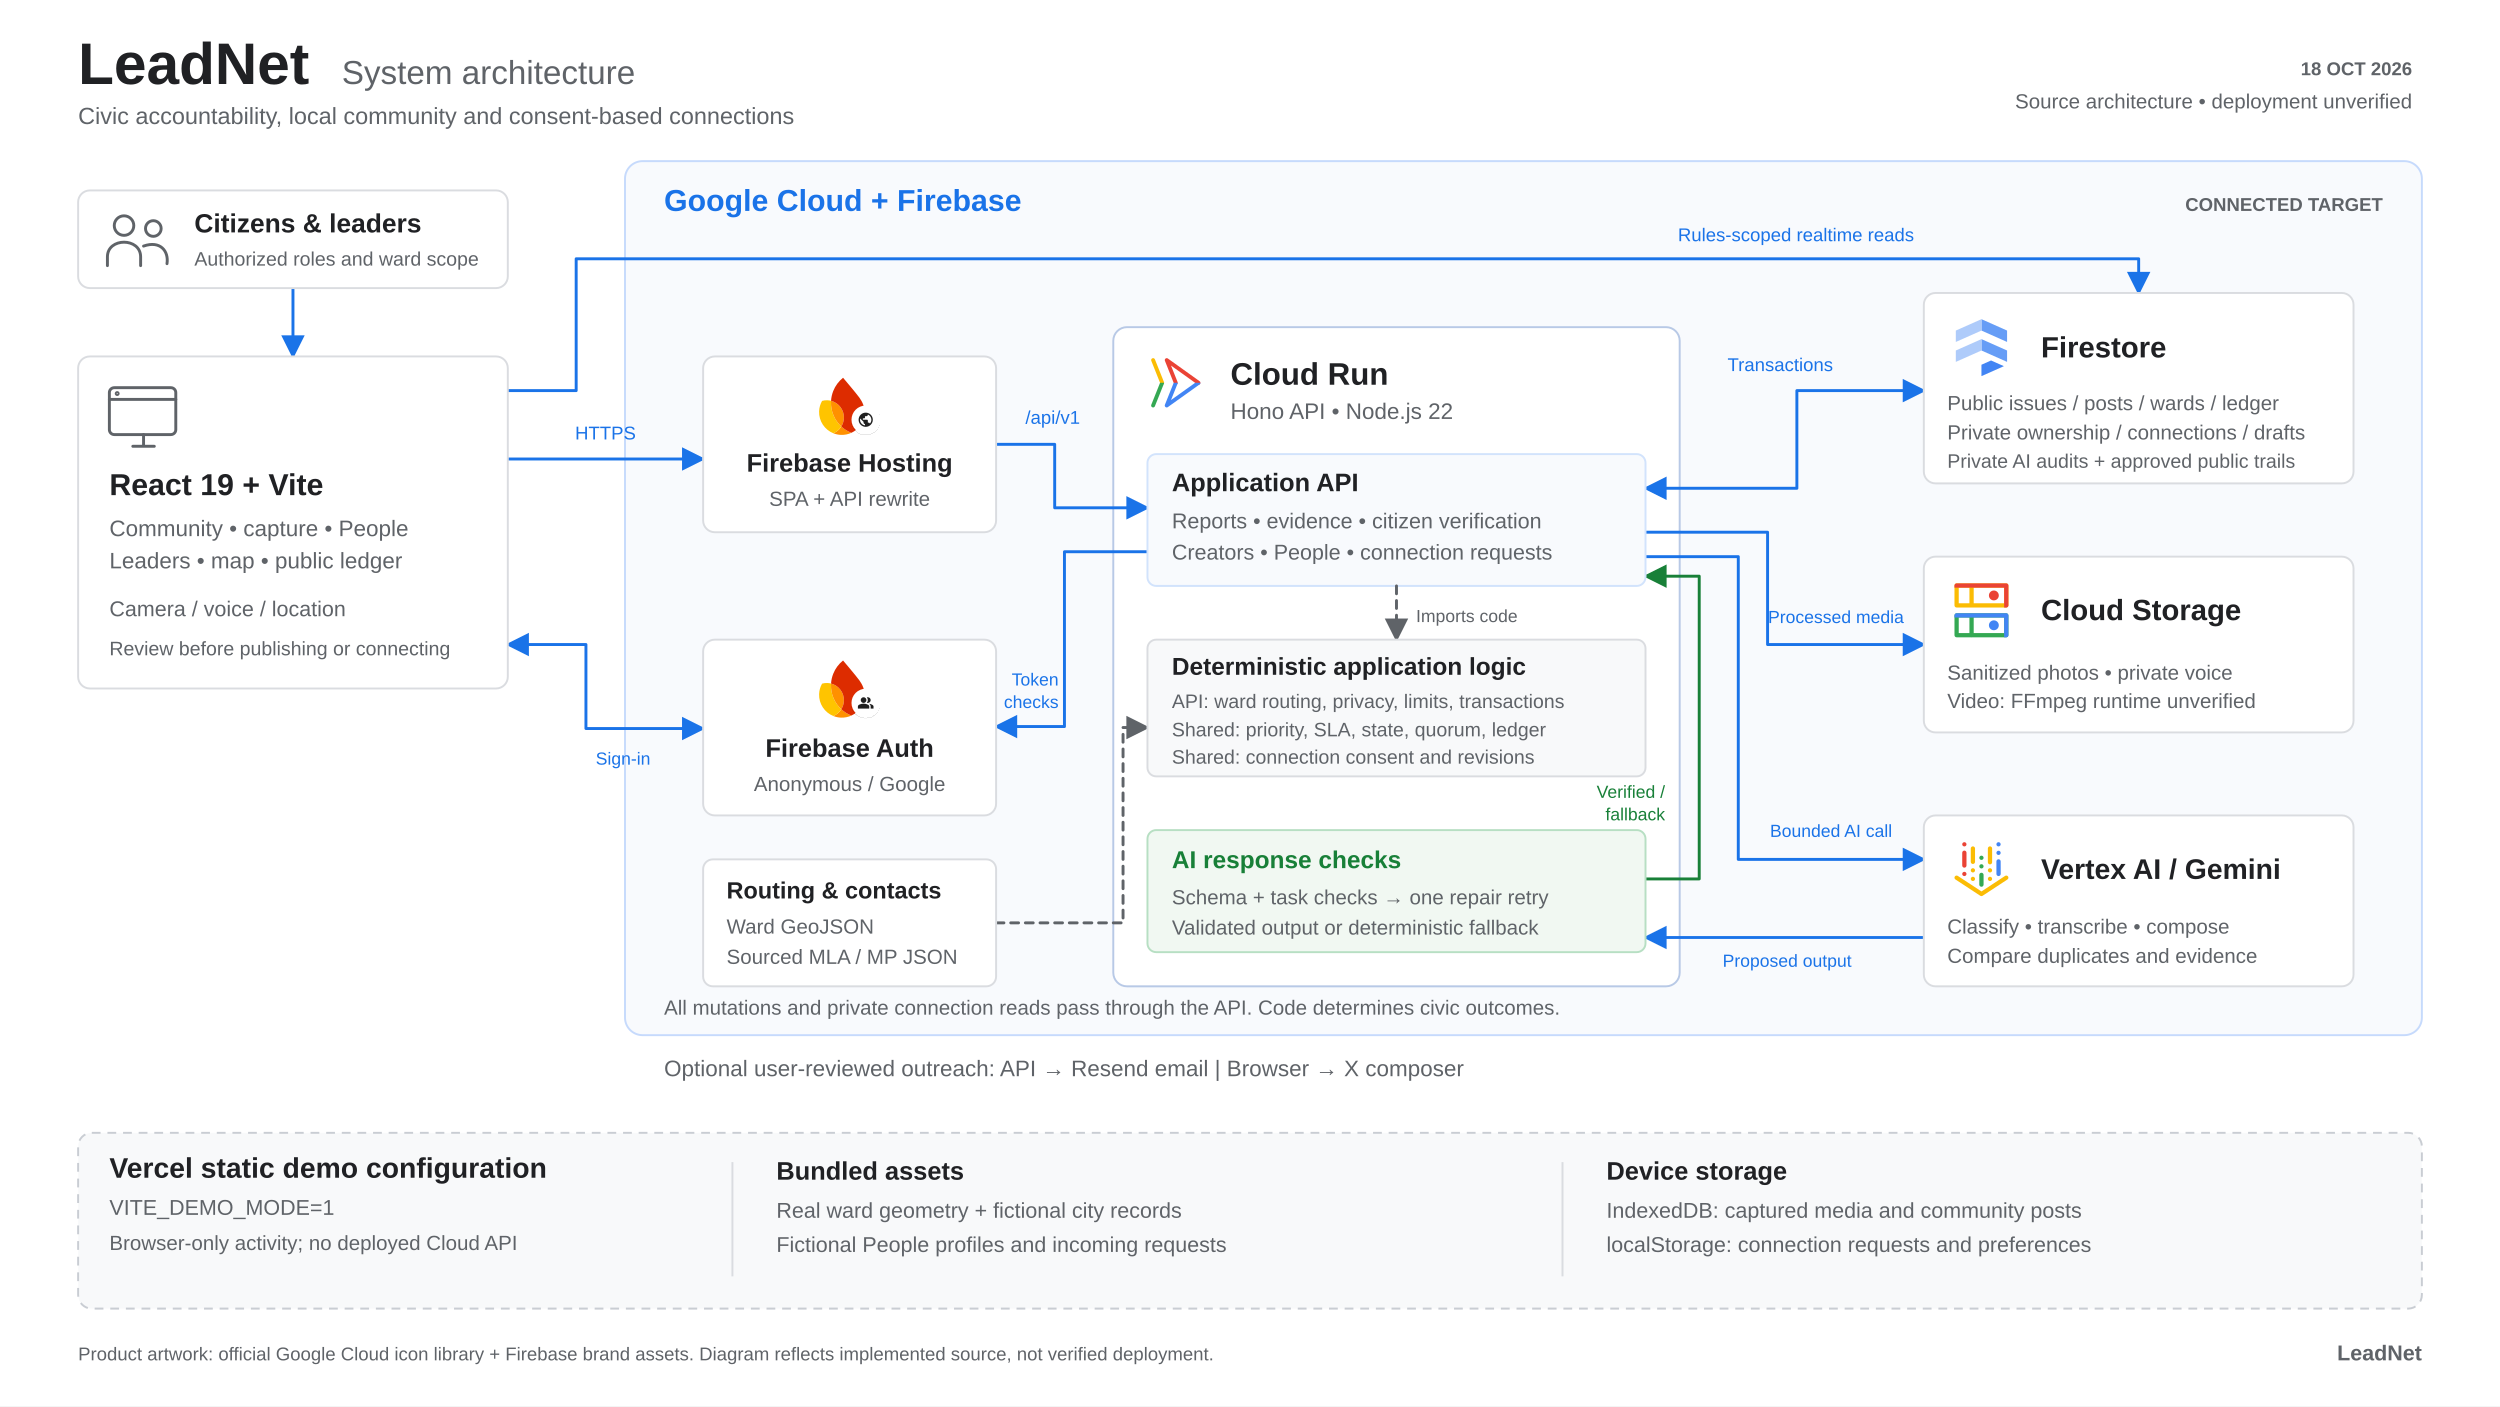
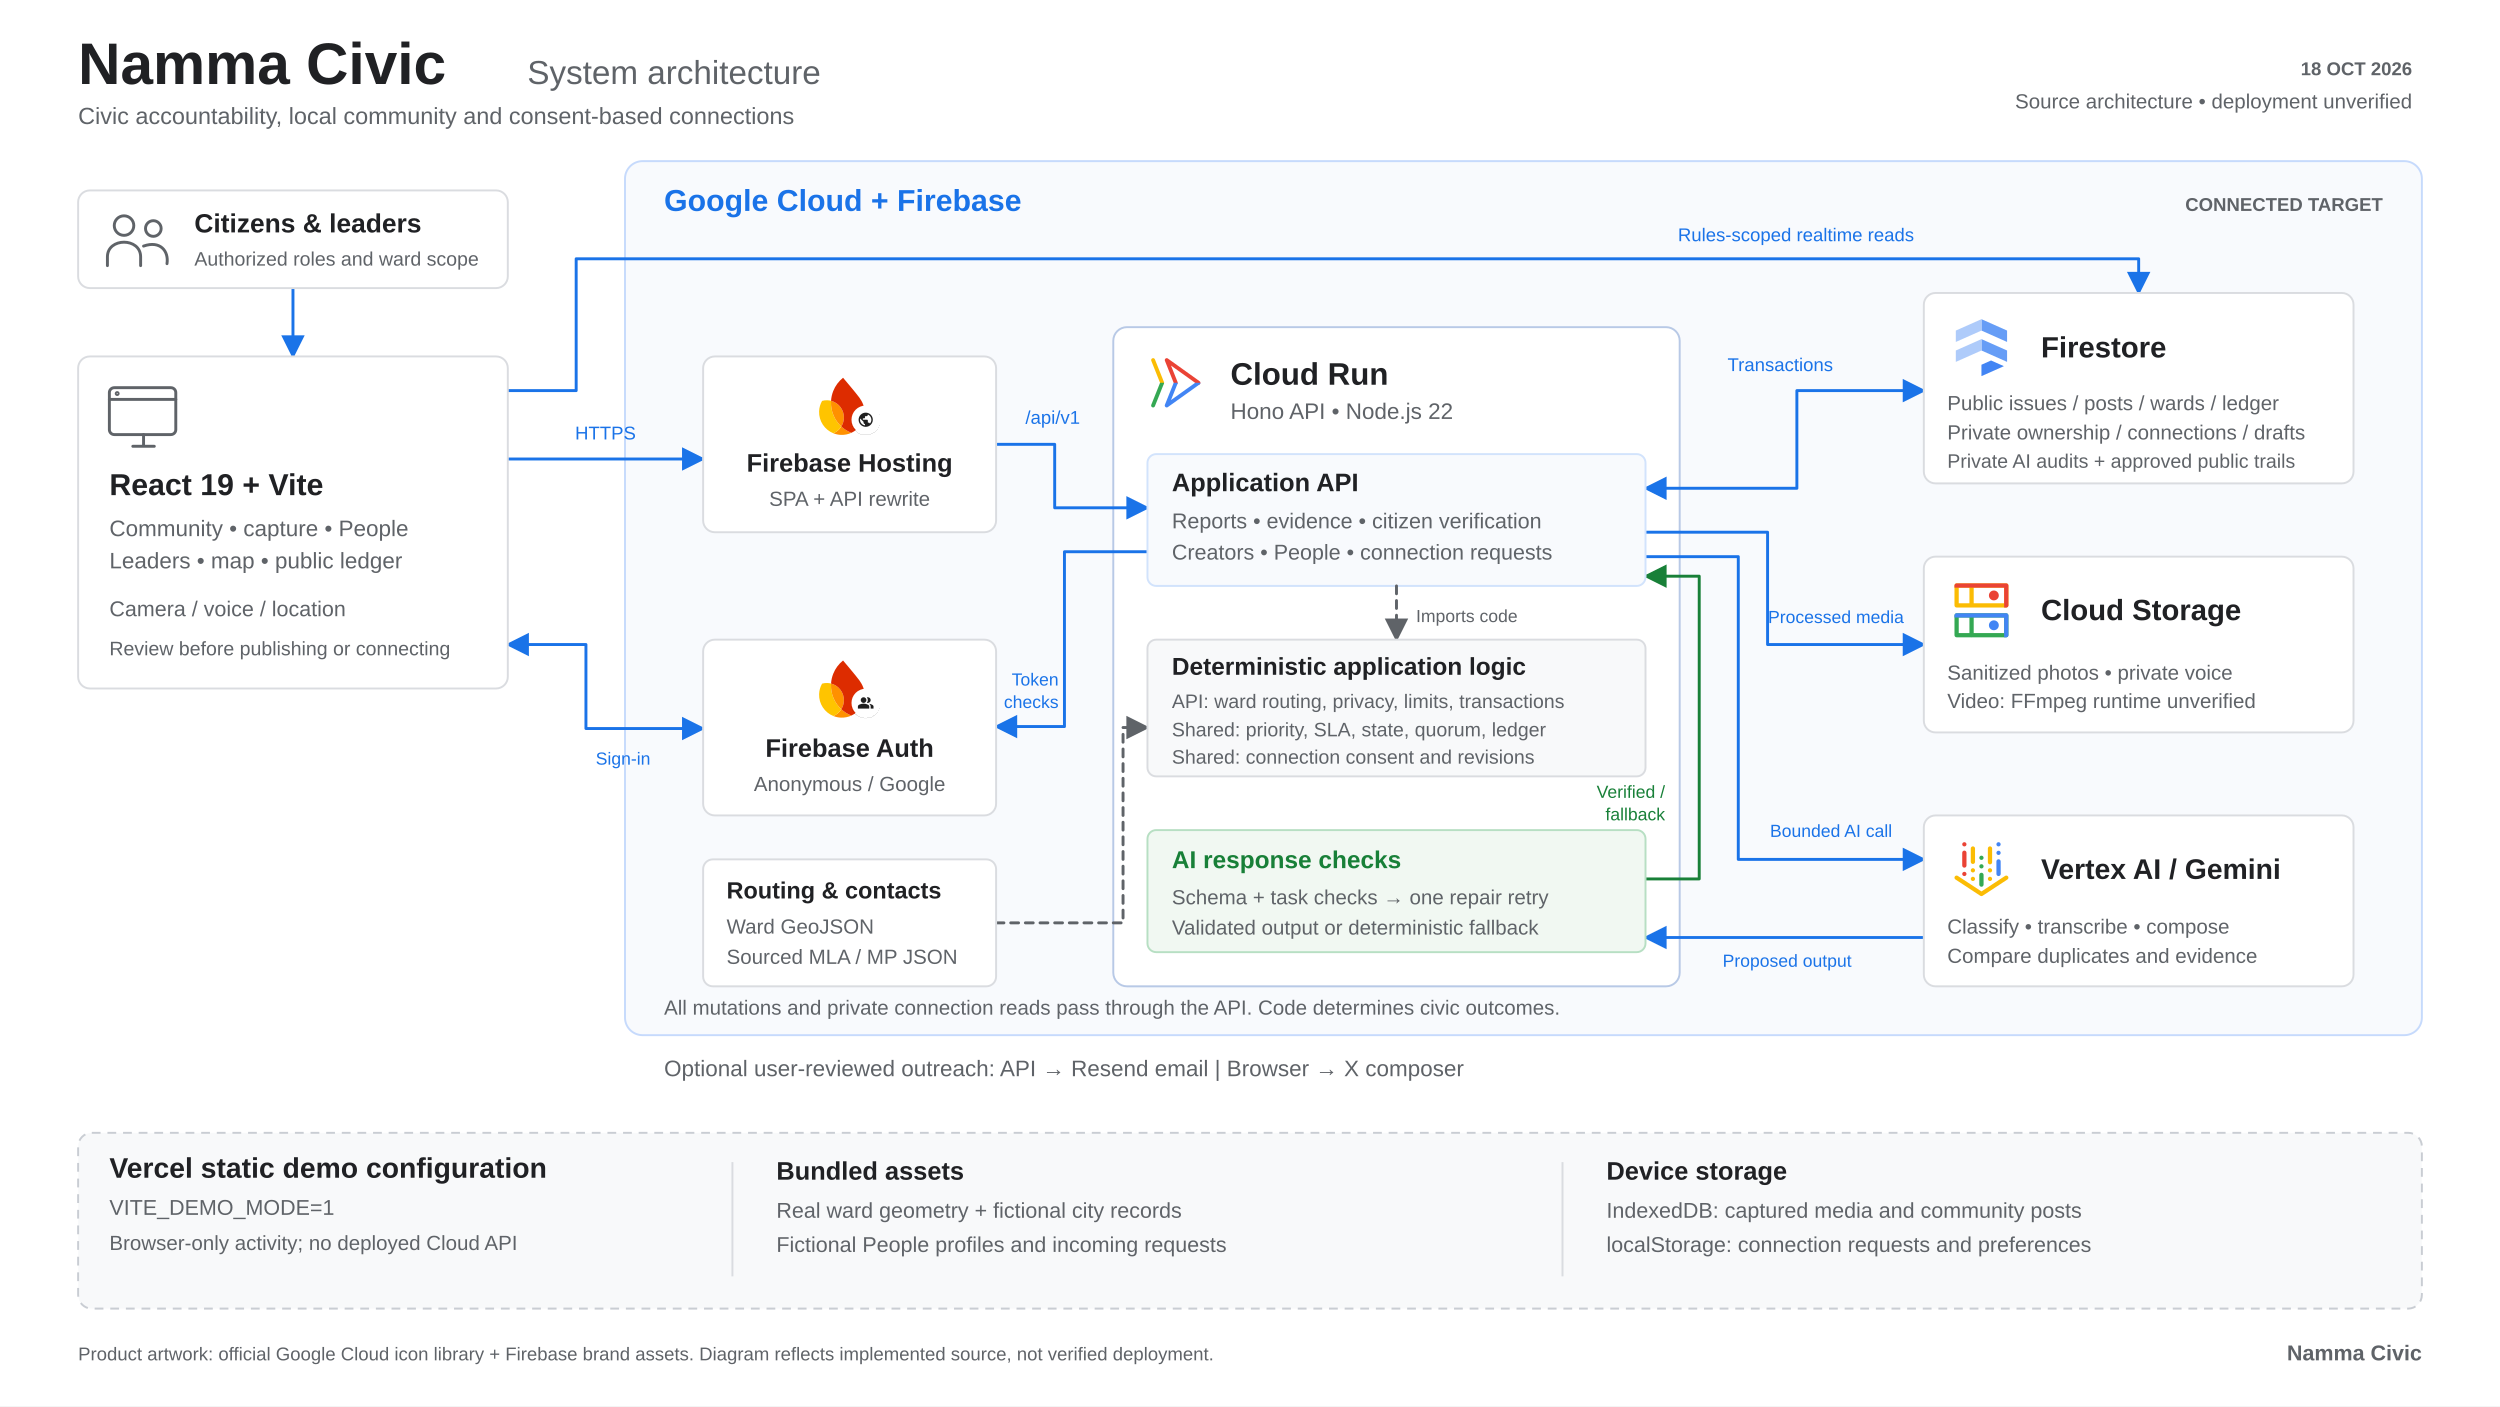
<svg xmlns="http://www.w3.org/2000/svg" width="2560" height="1440" viewBox="0 0 2560 1440" role="img" aria-labelledby="title desc">
  <defs>
    <marker id="arrow-blue" viewBox="0 0 10 10" refX="9" refY="5" markerWidth="8" markerHeight="8" orient="auto-start-reverse">
      <path d="M 0 0 L 10 5 L 0 10 z" fill="#1a73e8" />
    </marker>
    <marker id="arrow-gray" viewBox="0 0 10 10" refX="9" refY="5" markerWidth="8" markerHeight="8" orient="auto-start-reverse">
      <path d="M 0 0 L 10 5 L 0 10 z" fill="#5f6368" />
    </marker>
    <marker id="arrow-green" viewBox="0 0 10 10" refX="9" refY="5" markerWidth="8" markerHeight="8" orient="auto-start-reverse">
      <path d="M 0 0 L 10 5 L 0 10 z" fill="#188038" />
    </marker>
  </defs>
  <rect x="0" y="0" width="2560" height="1440" rx="0" fill="#ffffff" stroke="none" stroke-width="2" />
-   <text x="80" y="86" font-family="Arial, Helvetica, sans-serif" font-size="60" font-weight="700" fill="#202124" text-anchor="start">LeadNet</text>
-   <text x="350" y="86" font-family="Arial, Helvetica, sans-serif" font-size="34" font-weight="400" fill="#5f6368" text-anchor="start">System architecture</text>
+   <text x="80" y="86" font-family="Arial, Helvetica, sans-serif" font-size="60" font-weight="700" fill="#202124" text-anchor="start">Namma Civic</text>
+   <text x="540" y="86" font-family="Arial, Helvetica, sans-serif" font-size="34" font-weight="400" fill="#5f6368" text-anchor="start">System architecture</text>
  <text x="80" y="127" font-family="Arial, Helvetica, sans-serif" font-size="24" font-weight="400" fill="#5f6368" text-anchor="start">Civic accountability, local community and consent-based connections</text>
  <text x="2470" y="77" font-family="Arial, Helvetica, sans-serif" font-size="19" font-weight="600" fill="#5f6368" text-anchor="end">18 OCT 2026</text>
  <text x="2470" y="111" font-family="Arial, Helvetica, sans-serif" font-size="21" font-weight="400" fill="#5f6368" text-anchor="end">Source architecture • deployment unverified</text>
  <rect x="640" y="165" width="1840" height="895" rx="18" fill="#f8fafd" stroke="#c6dafc" stroke-width="2" />
  <text x="680" y="216" font-family="Arial, Helvetica, sans-serif" font-size="31" font-weight="600" fill="#1a73e8" text-anchor="start">Google Cloud + Firebase</text>
  <text x="2440" y="216" font-family="Arial, Helvetica, sans-serif" font-size="19" font-weight="600" fill="#5f6368" text-anchor="end">CONNECTED TARGET</text>
  <rect x="1140" y="335" width="580" height="675" rx="14" fill="#ffffff" stroke="#b8c9e6" stroke-width="2" />
  <svg id="cloud-run-1172-360-standard_product_icon" version="1.1" viewBox="0 0 512 512" x="1172" y="360" width="64" height="64" preserveAspectRatio="xMidYMid meet">
    <defs>
      <style>
      .cloud-run-1172-360-st0 {
        fill: none;
      }

      .cloud-run-1172-360-st1 {
        fill: #4285f4;
      }

      .cloud-run-1172-360-st2 {
        fill: #34a853;
      }

      .cloud-run-1172-360-st3 {
        fill: #fbbc04;
      }

      .cloud-run-1172-360-st4 {
        fill: #ea4335;
      }
    </style>
    </defs>
    <g id="cloud-run-1172-360-bounding_box">
      <rect class="cloud-run-1172-360-st0" width="512" height="512" />
    </g>
    <g id="cloud-run-1172-360-art">
      <path class="cloud-run-1172-360-st3" d="M144.4,272c-6.4,0-12.4-3.8-14.9-10.1L55.4,75.9c-3.3-8.2.7-17.5,8.9-20.8,8.2-3.3,17.5.7,20.8,8.9l74.2,186c3.3,8.2-.7,17.5-8.9,20.8-1.9.8-3.9,1.1-5.9,1.1h-.1Z" />
      <g id="cloud-run-1172-360-b">
        <path class="cloud-run-1172-360-st4" d="M256,272c-6.4,0-12.4-3.8-14.9-10.1l-74.1-186c-2.6-6.6-.6-14.1,5-18.5s13.4-4.5,19.2-.4l260.1,186c7.2,5.1,8.9,15.1,3.7,22.3s-15.1,8.9-22.3,3.7L216.9,114.7l54,135.3c3.3,8.2-.7,17.5-8.9,20.8-1.9.8-4,1.1-5.9,1.1h-.1Z" />
      </g>
      <path class="cloud-run-1172-360-st2" d="M127.2,256l-72,180c-3.3,8.2.7,17.5,8.9,20.8,3.1,1.2,4,1.1,5.9,1.1,6.3,0,12.4-3.8,14.9-10.1l74.4-186c.8-2,1.1-4,1.1-5.9h-33.2Z" />
      <path class="cloud-run-1172-360-st1" d="M414.5,256l-197.7,141.2,54.1-135.3c.8-2,1.1-4,1.1-5.9h-33.2l-72,180c-2.6,6.6-.6,14.1,5,18.5,2.9,2.3,6.4,3.4,9.9,3.4s6.5-1,9.3-3l260.4-186c4.4-3.1,6.7-8,6.7-13h-43.6Z" />
    </g>
  </svg>
  <text x="1260" y="394" font-family="Arial, Helvetica, sans-serif" font-size="32" font-weight="600" fill="#202124" text-anchor="start">Cloud Run</text>
  <text x="1260" y="429" font-family="Arial, Helvetica, sans-serif" font-size="23" font-weight="400" fill="#5f6368" text-anchor="start">Hono API • Node.js 22</text>
  <polyline points="300,295 300,365" fill="none" stroke="#1a73e8" stroke-width="3" stroke-linejoin="round" stroke-linecap="round" marker-end="url(#arrow-blue)" />
  <polyline points="520,470 720,470" fill="none" stroke="#1a73e8" stroke-width="3" stroke-linejoin="round" stroke-linecap="round" marker-end="url(#arrow-blue)" />
  <text x="620" y="450" font-family="Arial, Helvetica, sans-serif" font-size="19" font-weight="400" fill="#1a73e8" text-anchor="middle">HTTPS</text>
  <polyline points="1020,455 1080,455 1080,520 1175,520" fill="none" stroke="#1a73e8" stroke-width="3" stroke-linejoin="round" stroke-linecap="round" marker-end="url(#arrow-blue)" />
  <text x="1078" y="434" font-family="Arial, Helvetica, sans-serif" font-size="19" font-weight="400" fill="#1a73e8" text-anchor="middle">/api/v1</text>
  <polyline points="520,400 590,400 590,265 2190,265 2190,300" fill="none" stroke="#1a73e8" stroke-width="3" stroke-linejoin="round" stroke-linecap="round" marker-end="url(#arrow-blue)" />
  <text x="1960" y="247" font-family="Arial, Helvetica, sans-serif" font-size="19" font-weight="400" fill="#1a73e8" text-anchor="end">Rules-scoped realtime reads</text>
  <polyline points="520,660 600,660 600,746 720,746" fill="none" stroke="#1a73e8" stroke-width="3" stroke-linejoin="round" stroke-linecap="round" marker-end="url(#arrow-blue)" marker-start="url(#arrow-blue)" />
  <text x="610" y="783" font-family="Arial, Helvetica, sans-serif" font-size="18" font-weight="400" fill="#1a73e8" text-anchor="start">Sign-in</text>
  <polyline points="1175,565 1090,565 1090,744 1020,744" fill="none" stroke="#1a73e8" stroke-width="3" stroke-linejoin="round" stroke-linecap="round" marker-end="url(#arrow-blue)" />
  <text x="1084" y="702" font-family="Arial, Helvetica, sans-serif" font-size="18" font-weight="400" fill="#1a73e8" text-anchor="end">Token</text>
  <text x="1084" y="725" font-family="Arial, Helvetica, sans-serif" font-size="18" font-weight="400" fill="#1a73e8" text-anchor="end">checks</text>
  <polyline points="1685,500 1840,500 1840,400 1970,400" fill="none" stroke="#1a73e8" stroke-width="3" stroke-linejoin="round" stroke-linecap="round" marker-end="url(#arrow-blue)" marker-start="url(#arrow-blue)" />
  <text x="1823" y="380" font-family="Arial, Helvetica, sans-serif" font-size="19" font-weight="400" fill="#1a73e8" text-anchor="middle">Transactions</text>
  <polyline points="1685,545 1810,545 1810,660 1970,660" fill="none" stroke="#1a73e8" stroke-width="3" stroke-linejoin="round" stroke-linecap="round" marker-end="url(#arrow-blue)" />
  <text x="1880" y="638" font-family="Arial, Helvetica, sans-serif" font-size="18" font-weight="400" fill="#1a73e8" text-anchor="middle">Processed media</text>
  <polyline points="1685,570 1780,570 1780,880 1970,880" fill="none" stroke="#1a73e8" stroke-width="3" stroke-linejoin="round" stroke-linecap="round" marker-end="url(#arrow-blue)" />
  <text x="1875" y="857" font-family="Arial, Helvetica, sans-serif" font-size="18" font-weight="400" fill="#1a73e8" text-anchor="middle">Bounded AI call</text>
  <polyline points="1970,960 1685,960" fill="none" stroke="#1a73e8" stroke-width="3" stroke-linejoin="round" stroke-linecap="round" marker-end="url(#arrow-blue)" />
  <text x="1830" y="990" font-family="Arial, Helvetica, sans-serif" font-size="18" font-weight="400" fill="#1a73e8" text-anchor="middle">Proposed output</text>
  <polyline points="1685,900 1740,900 1740,590 1685,590" fill="none" stroke="#188038" stroke-width="3" stroke-linejoin="round" stroke-linecap="round" marker-end="url(#arrow-green)" />
  <text x="1705" y="817" font-family="Arial, Helvetica, sans-serif" font-size="18" font-weight="400" fill="#188038" text-anchor="end">Verified /</text>
  <text x="1705" y="840" font-family="Arial, Helvetica, sans-serif" font-size="18" font-weight="400" fill="#188038" text-anchor="end">fallback</text>
  <polyline points="1020,945 1150,945 1150,745 1175,745" fill="none" stroke="#5f6368" stroke-width="3" stroke-linejoin="round" stroke-linecap="round" marker-end="url(#arrow-gray)" stroke-dasharray="8 7" />
  <rect x="80" y="195" width="440" height="100" rx="12" fill="#ffffff" stroke="#dadce0" stroke-width="2" />
  <g transform="translate(108 215)" fill="none" stroke="#5f6368" stroke-width="3" stroke-linecap="round" stroke-linejoin="round">
    <circle cx="19" cy="16" r="10" />
    <circle cx="49" cy="19" r="8" />
    <path d="M2 57 V48 C2 28 36 28 36 48 V57 M39 37 C56 31 65 42 63 55" />
  </g>
  <text x="199" y="238" font-family="Arial, Helvetica, sans-serif" font-size="27" font-weight="600" fill="#202124" text-anchor="start">Citizens &amp; leaders</text>
  <text x="199" y="272" font-family="Arial, Helvetica, sans-serif" font-size="20" font-weight="400" fill="#5f6368" text-anchor="start">Authorized roles and ward scope</text>
  <rect x="80" y="365" width="440" height="340" rx="12" fill="#ffffff" stroke="#dadce0" stroke-width="2" />
  <g transform="translate(112 397)" fill="none" stroke="#5f6368" stroke-width="3" stroke-linecap="round" stroke-linejoin="round">
    <rect x="0" y="0" width="68" height="48" rx="5" />
    <path d="M0 12 H68 M24 60 H46 M35 48 V60" />
    <circle cx="8" cy="6" r="1" />
  </g>
  <text x="112" y="507" font-family="Arial, Helvetica, sans-serif" font-size="31" font-weight="600" fill="#202124" text-anchor="start">React 19 + Vite</text>
  <text x="112" y="549" font-family="Arial, Helvetica, sans-serif" font-size="23" font-weight="400" fill="#5f6368" text-anchor="start">Community • capture • People</text>
  <text x="112" y="582" font-family="Arial, Helvetica, sans-serif" font-size="23" font-weight="400" fill="#5f6368" text-anchor="start">Leaders • map • public ledger</text>
  <text x="112" y="631" font-family="Arial, Helvetica, sans-serif" font-size="22" font-weight="400" fill="#5f6368" text-anchor="start">Camera / voice / location</text>
  <text x="112" y="671" font-family="Arial, Helvetica, sans-serif" font-size="20" font-weight="400" fill="#5f6368" text-anchor="start">Review before publishing or connecting</text>
  <rect x="720" y="365" width="300" height="180" rx="12" fill="#ffffff" stroke="#dadce0" stroke-width="2" />
  <svg width="64" height="64" viewBox="0 0 132 123" fill="none" x="838" y="384" preserveAspectRatio="xMidYMid meet">
    <path d="M31.658 118.567C36.71 120.601 42.191 121.807 47.947 122.008C55.736 122.28 63.142 120.67 69.763 117.611C61.823 114.491 54.632 109.929 48.495 104.257C44.517 110.627 38.633 115.658 31.658 118.567Z" fill="#FF9100" />
    <path d="M48.492 104.259C34.483 91.302 25.984 72.548 26.702 51.979C26.725 51.311 26.761 50.644 26.802 49.976C24.293 49.327 21.673 48.931 18.978 48.837C15.119 48.702 11.382 49.181 7.855 50.174C4.115 56.725 1.858 64.242 1.577 72.293C0.851 93.071 13.425 111.227 31.656 118.569C38.63 115.66 44.514 110.635 48.492 104.259Z" fill="#FFC400" />
    <path d="M48.494 104.258C51.751 99.046 53.726 92.935 53.956 86.351C54.56 69.032 42.917 54.133 26.803 49.976C26.762 50.643 26.727 51.31 26.703 51.978C25.985 72.548 34.484 91.302 48.494 104.258Z" fill="#FF9100" />
    <path d="M52.154 1.293C42.977 8.645 35.729 18.34 31.345 29.508C28.834 35.905 27.257 42.777 26.796 49.98C42.911 54.137 54.554 69.036 53.949 86.355C53.719 92.939 51.738 99.044 48.487 104.263C54.624 109.941 61.815 114.497 69.755 117.616C85.693 110.249 97.001 94.397 97.655 75.646C98.08 63.498 93.412 52.67 86.817 43.531C79.852 33.865 52.154 1.293 52.154 1.293Z" fill="#DD2C00" />
    <g filter="url(#firebase-hosting-838-384-filter0_d_47_3685)">
      <circle cx="100" cy="90" r="30" fill="white" />
      <path d="M100 75C91.72 75 85 81.72 85 90C85 98.28 91.72 105 100 105C108.28 105 115 98.28 115 90C115 81.72 108.28 75 100 75ZM98.5 101.895C92.575 101.16 88 96.12 88 90C88 89.07 88.12 88.185 88.315 87.315L95.5 94.5V96C95.5 97.65 96.85 99 98.5 99V101.895ZM108.85 98.085C108.46 96.87 107.35 96 106 96H104.5V91.5C104.5 90.675 103.825 90 103 90H94V87H97C97.825 87 98.5 86.325 98.5 85.5V82.5H101.5C103.15 82.5 104.5 81.15 104.5 79.5V78.885C108.895 80.67 112 84.975 112 90C112 93.12 110.8 95.955 108.85 98.085Z" fill="#1F1F1F" />
    </g>
    <defs>
      <filter id="firebase-hosting-838-384-filter0_d_47_3685" x="68" y="58.67" width="64" height="64" filterUnits="userSpaceOnUse" color-interpolation-filters="sRGB">
        <feFlood flood-opacity="0" result="BackgroundImageFix" />
        <feColorMatrix in="SourceAlpha" type="matrix" values="0 0 0 0 0 0 0 0 0 0 0 0 0 0 0 0 0 0 127 0" result="hardAlpha" />
        <feOffset dy="0.67" />
        <feGaussianBlur stdDeviation="1" />
        <feComposite in2="hardAlpha" operator="out" />
        <feColorMatrix type="matrix" values="0 0 0 0 0 0 0 0 0 0 0 0 0 0 0 0 0 0 0.3 0" />
        <feBlend mode="normal" in2="BackgroundImageFix" result="effect1_dropShadow_47_3685" />
        <feBlend mode="normal" in="SourceGraphic" in2="effect1_dropShadow_47_3685" result="shape" />
      </filter>
    </defs>
  </svg>
  <text x="870" y="483" font-family="Arial, Helvetica, sans-serif" font-size="26" font-weight="600" fill="#202124" text-anchor="middle">Firebase Hosting</text>
  <text x="870" y="518" font-family="Arial, Helvetica, sans-serif" font-size="21" font-weight="400" fill="#5f6368" text-anchor="middle">SPA + API rewrite</text>
  <rect x="720" y="655" width="300" height="180" rx="12" fill="#ffffff" stroke="#dadce0" stroke-width="2" />
  <svg width="64" height="64" viewBox="0 0 132 124" fill="none" x="838" y="674" preserveAspectRatio="xMidYMid meet">
    <path d="M31.656 118.1C36.708 120.133 42.19 121.34 47.945 121.541C55.733 121.813 63.14 120.202 69.762 117.143C61.821 114.024 54.63 109.461 48.493 103.79C44.515 110.159 38.63 115.19 31.656 118.1Z" fill="#FF9100" />
    <path d="M48.494 103.791C34.485 90.834 25.986 72.081 26.704 51.511C26.727 50.843 26.763 50.176 26.804 49.508C24.295 48.859 21.675 48.464 18.98 48.369C15.121 48.235 11.384 48.713 7.856 49.707C4.117 56.258 1.86 63.774 1.579 71.825C0.853 92.604 13.427 110.759 31.657 118.101C38.632 115.192 44.516 110.167 48.494 103.791Z" fill="#FFC400" />
    <path d="M48.494 103.791C51.751 98.578 53.726 92.467 53.956 85.883C54.56 68.564 42.917 53.665 26.803 49.508C26.762 50.175 26.727 50.843 26.703 51.511C25.985 72.08 34.484 90.834 48.494 103.791Z" fill="#FF9100" />
    <path d="M52.152 0.825C42.975 8.178 35.727 17.872 31.343 29.041C28.832 35.438 27.255 42.309 26.794 49.512C42.909 53.669 54.552 68.568 53.947 85.887C53.717 92.471 51.736 98.576 48.485 103.795C54.622 109.473 61.813 114.029 69.754 117.149C85.691 109.781 96.999 93.929 97.653 75.178C98.078 63.03 93.41 52.203 86.815 43.063C79.85 33.398 52.152 0.825 52.152 0.825Z" fill="#DD2C00" />
    <g filter="url(#firebase-auth-838-674-filter0_d_47_3676)">
      <circle cx="100" cy="90.468" r="30" fill="white" />
      <path d="M83.5 102.468V98.268C83.5 97.418 83.719 96.636 84.156 95.924C84.594 95.212 85.175 94.668 85.9 94.293C87.45 93.518 89.025 92.936 90.625 92.549C92.225 92.162 93.85 91.968 95.5 91.968C97.15 91.968 98.775 92.162 100.375 92.549C101.975 92.936 103.55 93.518 105.1 94.293C105.825 94.668 106.406 95.212 106.844 95.924C107.281 96.636 107.5 97.418 107.5 98.268V102.468H83.5ZM110.5 102.468V97.968C110.5 96.868 110.194 95.811 109.581 94.799C108.969 93.787 108.1 92.918 106.975 92.193C108.25 92.343 109.45 92.599 110.575 92.962C111.7 93.324 112.75 93.768 113.725 94.293C114.625 94.793 115.313 95.349 115.788 95.962C116.263 96.574 116.5 97.243 116.5 97.968V102.468H110.5ZM95.5 90.468C93.85 90.468 92.438 89.88 91.263 88.705C90.088 87.53 89.5 86.118 89.5 84.468C89.5 82.818 90.088 81.405 91.263 80.23C92.438 79.055 93.85 78.468 95.5 78.468C97.15 78.468 98.562 79.055 99.737 80.23C100.913 81.405 101.5 82.818 101.5 84.468C101.5 86.118 100.913 87.53 99.737 88.705C98.562 89.88 97.15 90.468 95.5 90.468ZM110.5 84.468C110.5 86.118 109.913 87.53 108.738 88.705C107.562 89.88 106.15 90.468 104.5 90.468C104.225 90.468 103.875 90.436 103.45 90.374C103.025 90.311 102.675 90.243 102.4 90.168C103.075 89.368 103.594 88.48 103.956 87.505C104.319 86.53 104.5 85.518 104.5 84.468C104.5 83.418 104.319 82.405 103.956 81.43C103.594 80.455 103.075 79.568 102.4 78.768C102.75 78.643 103.1 78.561 103.45 78.524C103.8 78.487 104.15 78.468 104.5 78.468C106.15 78.468 107.562 79.055 108.738 80.23C109.913 81.405 110.5 82.818 110.5 84.468Z" fill="#1F1F1F" />
    </g>
    <defs>
      <filter id="firebase-auth-838-674-filter0_d_47_3676" x="68" y="59.138" width="64" height="64" filterUnits="userSpaceOnUse" color-interpolation-filters="sRGB">
        <feFlood flood-opacity="0" result="BackgroundImageFix" />
        <feColorMatrix in="SourceAlpha" type="matrix" values="0 0 0 0 0 0 0 0 0 0 0 0 0 0 0 0 0 0 127 0" result="hardAlpha" />
        <feOffset dy="0.67" />
        <feGaussianBlur stdDeviation="1" />
        <feComposite in2="hardAlpha" operator="out" />
        <feColorMatrix type="matrix" values="0 0 0 0 0 0 0 0 0 0 0 0 0 0 0 0 0 0 0.3 0" />
        <feBlend mode="normal" in2="BackgroundImageFix" result="effect1_dropShadow_47_3676" />
        <feBlend mode="normal" in="SourceGraphic" in2="effect1_dropShadow_47_3676" result="shape" />
      </filter>
    </defs>
  </svg>
  <text x="870" y="775" font-family="Arial, Helvetica, sans-serif" font-size="26" font-weight="600" fill="#202124" text-anchor="middle">Firebase Auth</text>
  <text x="870" y="810" font-family="Arial, Helvetica, sans-serif" font-size="21" font-weight="400" fill="#5f6368" text-anchor="middle">Anonymous / Google</text>
  <rect x="720" y="880" width="300" height="130" rx="10" fill="#ffffff" stroke="#dadce0" stroke-width="2" />
  <text x="744" y="920" font-family="Arial, Helvetica, sans-serif" font-size="24" font-weight="600" fill="#202124" text-anchor="start">Routing &amp; contacts</text>
  <text x="744" y="956" font-family="Arial, Helvetica, sans-serif" font-size="21" font-weight="400" fill="#5f6368" text-anchor="start">Ward GeoJSON</text>
  <text x="744" y="987" font-family="Arial, Helvetica, sans-serif" font-size="21" font-weight="400" fill="#5f6368" text-anchor="start">Sourced MLA / MP JSON</text>
  <rect x="1175" y="465" width="510" height="135" rx="9" fill="#f8fafd" stroke="#d2e3fc" stroke-width="2" />
  <text x="1200" y="503" font-family="Arial, Helvetica, sans-serif" font-size="26" font-weight="600" fill="#202124" text-anchor="start">Application API</text>
  <text x="1200" y="541" font-family="Arial, Helvetica, sans-serif" font-size="22" font-weight="400" fill="#5f6368" text-anchor="start">Reports • evidence • citizen verification</text>
  <text x="1200" y="573" font-family="Arial, Helvetica, sans-serif" font-size="22" font-weight="400" fill="#5f6368" text-anchor="start">Creators • People • connection requests</text>
  <polyline points="1430,600 1430,655" fill="none" stroke="#5f6368" stroke-width="3" stroke-linejoin="round" stroke-linecap="round" marker-end="url(#arrow-gray)" stroke-dasharray="8 7" />
  <text x="1450" y="637" font-family="Arial, Helvetica, sans-serif" font-size="18" font-weight="400" fill="#5f6368" text-anchor="start">Imports code</text>
  <rect x="1175" y="655" width="510" height="140" rx="9" fill="#f8f9fa" stroke="#dadce0" stroke-width="2" />
  <text x="1200" y="691" font-family="Arial, Helvetica, sans-serif" font-size="25" font-weight="600" fill="#202124" text-anchor="start">Deterministic application logic</text>
  <text x="1200" y="725" font-family="Arial, Helvetica, sans-serif" font-size="20" font-weight="400" fill="#5f6368" text-anchor="start">API: ward routing, privacy, limits, transactions</text>
  <text x="1200" y="754" font-family="Arial, Helvetica, sans-serif" font-size="20" font-weight="400" fill="#5f6368" text-anchor="start">Shared: priority, SLA, state, quorum, ledger</text>
  <text x="1200" y="782" font-family="Arial, Helvetica, sans-serif" font-size="20" font-weight="400" fill="#5f6368" text-anchor="start">Shared: connection consent and revisions</text>
  <rect x="1175" y="850" width="510" height="125" rx="9" fill="#f1f8f2" stroke="#b7dfc3" stroke-width="2" />
  <text x="1200" y="889" font-family="Arial, Helvetica, sans-serif" font-size="25" font-weight="600" fill="#188038" text-anchor="start">AI response checks</text>
  <text x="1200" y="926" font-family="Arial, Helvetica, sans-serif" font-size="21" font-weight="400" fill="#5f6368" text-anchor="start">Schema + task checks → one repair retry</text>
  <text x="1200" y="957" font-family="Arial, Helvetica, sans-serif" font-size="21" font-weight="400" fill="#5f6368" text-anchor="start">Validated output or deterministic fallback</text>
  <rect x="1970" y="300" width="440" height="195" rx="12" fill="#ffffff" stroke="#dadce0" stroke-width="2" />
  <svg width="70" height="70" viewBox="0 0 24 24" x="1994" y="321" preserveAspectRatio="xMidYMid meet">
    <defs>
      <style>.firestore-1994-321-cls-1{fill:#669df6;}.firestore-1994-321-cls-2{fill:#aecbfa;}.firestore-1994-321-cls-3{fill:#4285f4;}</style>
    </defs>
    <g data-name="Product Icons">
      <g data-name="colored-32/firestore">
        <g>
          <path class="firestore-1994-321-cls-1" d="M21,13,12,9v4l9,4Zm0-7L12,2V6l9,4Z" />
          <polygon id="firestore-1994-321-Rectangle-7" class="firestore-1994-321-cls-2" points="3 6 12 2 12 6 3 10 3 6" />
          <polygon id="firestore-1994-321-Rectangle-7-2" data-name="Rectangle-7" class="firestore-1994-321-cls-2" points="3 13 12 9 12 13 3 17 3 13" />
          <polygon id="firestore-1994-321-Rectangle-7-3" data-name="Rectangle-7" class="firestore-1994-321-cls-3" points="12 18 15.37 16.5 19.88 18.5 12 22 12 18" />
        </g>
      </g>
    </g>
  </svg>
  <text x="2090" y="366" font-family="Arial, Helvetica, sans-serif" font-size="30" font-weight="600" fill="#202124" text-anchor="start">Firestore</text>
  <text x="1994" y="420" font-family="Arial, Helvetica, sans-serif" font-size="21" font-weight="400" fill="#5f6368" text-anchor="start">Public issues / posts / wards / ledger</text>
  <text x="1994" y="450" font-family="Arial, Helvetica, sans-serif" font-size="21" font-weight="400" fill="#5f6368" text-anchor="start">Private ownership / connections / drafts</text>
  <text x="1994" y="479" font-family="Arial, Helvetica, sans-serif" font-size="20" font-weight="400" fill="#5f6368" text-anchor="start">Private AI audits + approved public trails</text>
  <rect x="1970" y="570" width="440" height="180" rx="12" fill="#ffffff" stroke="#dadce0" stroke-width="2" />
  <svg id="cloud-storage-1994-590-standard_product_icon" version="1.1" viewBox="0 0 512 512" x="1994" y="590" width="70" height="70" preserveAspectRatio="xMidYMid meet">
    <defs>
      <style>
      .cloud-storage-1994-590-st0 {
        fill: none;
      }

      .cloud-storage-1994-590-st1 {
        fill: #4285f4;
      }

      .cloud-storage-1994-590-st2 {
        fill: #34a853;
      }

      .cloud-storage-1994-590-st3 {
        fill: #fbbc04;
      }

      .cloud-storage-1994-590-st4 {
        fill: #ea4335;
      }
    </style>
    </defs>
    <g id="cloud-storage-1994-590-bounding_box">
      <rect class="cloud-storage-1994-590-st0" width="512" height="512" />
    </g>
    <g id="cloud-storage-1994-590-art">
      <path class="cloud-storage-1994-590-st2" d="M442,277.9H70c-8.8,0-16,7.2-16,16v148.1c0,8.8,7.2,16,16,16h107.2c1.5.5,3.1.7,4.8.7s3.3-.3,4.8-.7h255.2c8.8,0,16-7.2,16-16v-148.1c0-8.8-7.2-16-16-16ZM86,309.9h80v116.1h-80v-116.1ZM426,425.9h-228v-116.1h228v116.1Z" />
      <path class="cloud-storage-1994-590-st3" d="M442,54H70c-8.8,0-16,7.2-16,16v148.8c0,8.8,7.2,16,16,16h372c8.8,0,16-7.2,16-16V70c0-8.8-7.2-16-16-16ZM86,86h80v116.8h-80v-116.8ZM426,202.8h-228v-116.8h228v116.8Z" />
      <path class="cloud-storage-1994-590-st4" d="M442,234.8h-16V86H54v-16c0-8.8,7.2-16,16-16h372c8.8,0,16,7.2,16,16v148.8c0,8.8-7.2,16-16,16Z" />
      <path class="cloud-storage-1994-590-st1" d="M442,457.9h-16v-148.1H54v-16c0-8.8,7.2-16,16-16h372c8.8,0,16,7.2,16,16v148.1c0,8.8-7.2,16-16,16Z" />
      <circle class="cloud-storage-1994-590-st4" cx="349" cy="144.4" r="37" />
      <circle class="cloud-storage-1994-590-st1" cx="349" cy="367.9" r="37" />
    </g>
  </svg>
  <text x="2090" y="635" font-family="Arial, Helvetica, sans-serif" font-size="30" font-weight="600" fill="#202124" text-anchor="start">Cloud Storage</text>
  <text x="1994" y="696" font-family="Arial, Helvetica, sans-serif" font-size="21" font-weight="400" fill="#5f6368" text-anchor="start">Sanitized photos • private voice</text>
  <text x="1994" y="725" font-family="Arial, Helvetica, sans-serif" font-size="21" font-weight="400" fill="#5f6368" text-anchor="start">Video: FFmpeg runtime unverified</text>
  <rect x="1970" y="835" width="440" height="175" rx="12" fill="#ffffff" stroke="#dadce0" stroke-width="2" />
  <svg id="vertex-ai-1994-855-standard_product_icon" version="1.1" viewBox="0 0 512 512" x="1994" y="855" width="70" height="70" preserveAspectRatio="xMidYMid meet">
    <g id="vertex-ai-1994-855-bounding_box">
      <rect width="512" height="512" fill="none" />
    </g>
    <g id="vertex-ai-1994-855-art">
      <path d="M128,244.99c-8.84,0-16-7.16-16-16v-95.97c0-8.84,7.16-16,16-16s16,7.16,16,16v95.97c0,8.84-7.16,16-16,16Z" fill="#ea4335" />
      <path d="M256,458c-2.98,0-5.97-.83-8.59-2.5l-186-122c-7.46-4.74-9.65-14.63-4.91-22.09,4.75-7.46,14.64-9.65,22.09-4.91l177.41,116.53,177.41-116.53c7.45-4.74,17.34-2.55,22.09,4.91,4.74,7.46,2.55,17.34-4.91,22.09l-186,122c-2.62,1.67-5.61,2.5-8.59,2.5Z" fill="#fbbc04" />
      <path d="M256,388.03c-8.84,0-16-7.16-16-16v-73.06c0-8.84,7.16-16,16-16s16,7.16,16,16v73.06c0,8.84-7.16,16-16,16Z" fill="#34a853" />
      <circle cx="128" cy="70" r="16" fill="#ea4335" />
      <circle cx="128" cy="292" r="16" fill="#ea4335" />
      <path d="M384.23,308.01c-8.82,0-15.98-7.14-16-15.97l-.23-94.01c-.02-8.84,7.13-16.02,15.97-16.03h.04c8.82,0,15.98,7.14,16,15.97l.23,94.01c.02,8.84-7.13,16.02-15.97,16.03h-.04Z" fill="#4285f4" />
      <circle cx="384" cy="70" r="16" fill="#4285f4" />
      <circle cx="384" cy="134" r="16" fill="#4285f4" />
      <path d="M320,220.36c-8.84,0-16-7.16-16-16v-103.02c0-8.84,7.16-16,16-16s16,7.16,16,16v103.02c0,8.84-7.16,16-16,16Z" fill="#fbbc04" />
      <circle cx="256" cy="171" r="16" fill="#34a853" />
      <circle cx="256" cy="235" r="16" fill="#34a853" />
      <circle cx="320" cy="265" r="16" fill="#fbbc04" />
      <circle cx="320" cy="329" r="16" fill="#fbbc04" />
      <path d="M192,217.36c-8.84,0-16-7.16-16-16v-100.02c0-8.84,7.16-16,16-16s16,7.16,16,16v100.02c0,8.84-7.16,16-16,16Z" fill="#fbbc04" />
      <circle cx="192" cy="265" r="16" fill="#fbbc04" />
      <circle cx="192" cy="329" r="16" fill="#fbbc04" />
    </g>
  </svg>
  <text x="2090" y="900" font-family="Arial, Helvetica, sans-serif" font-size="29" font-weight="600" fill="#202124" text-anchor="start">Vertex AI / Gemini</text>
  <text x="1994" y="956" font-family="Arial, Helvetica, sans-serif" font-size="21" font-weight="400" fill="#5f6368" text-anchor="start">Classify • transcribe • compose</text>
  <text x="1994" y="986" font-family="Arial, Helvetica, sans-serif" font-size="21" font-weight="400" fill="#5f6368" text-anchor="start">Compare duplicates and evidence</text>
  <text x="680" y="1039" font-family="Arial, Helvetica, sans-serif" font-size="21" font-weight="400" fill="#5f6368" text-anchor="start">All mutations and private connection reads pass through the API. Code determines civic outcomes.</text>
  <text x="680" y="1102" font-family="Arial, Helvetica, sans-serif" font-size="23" font-weight="400" fill="#5f6368" text-anchor="start">Optional user-reviewed outreach: API → Resend email  |  Browser → X composer</text>
  <rect x="80" y="1160" width="2400" height="180" rx="14" fill="#f8f9fa" stroke="#c9cdd3" stroke-width="2" stroke-dasharray="9 7" />
  <text x="112" y="1206" font-family="Arial, Helvetica, sans-serif" font-size="29" font-weight="600" fill="#202124" text-anchor="start">Vercel static demo configuration</text>
  <text x="112" y="1244" font-family="Arial, Helvetica, sans-serif" font-size="22" font-weight="400" fill="#5f6368" text-anchor="start">VITE_DEMO_MODE=1</text>
  <text x="112" y="1280" font-family="Arial, Helvetica, sans-serif" font-size="21" font-weight="400" fill="#5f6368" text-anchor="start">Browser-only activity; no deployed Cloud API</text>
  <line x1="750" y1="1190" x2="750" y2="1307" stroke="#dadce0" stroke-width="2" />
  <text x="795" y="1208" font-family="Arial, Helvetica, sans-serif" font-size="26" font-weight="600" fill="#202124" text-anchor="start">Bundled assets</text>
  <text x="795" y="1247" font-family="Arial, Helvetica, sans-serif" font-size="22" font-weight="400" fill="#5f6368" text-anchor="start">Real ward geometry + fictional city records</text>
  <text x="795" y="1282" font-family="Arial, Helvetica, sans-serif" font-size="22" font-weight="400" fill="#5f6368" text-anchor="start">Fictional People profiles and incoming requests</text>
  <line x1="1600" y1="1190" x2="1600" y2="1307" stroke="#dadce0" stroke-width="2" />
  <text x="1645" y="1208" font-family="Arial, Helvetica, sans-serif" font-size="26" font-weight="600" fill="#202124" text-anchor="start">Device storage</text>
  <text x="1645" y="1247" font-family="Arial, Helvetica, sans-serif" font-size="22" font-weight="400" fill="#5f6368" text-anchor="start">IndexedDB: captured media and community posts</text>
  <text x="1645" y="1282" font-family="Arial, Helvetica, sans-serif" font-size="22" font-weight="400" fill="#5f6368" text-anchor="start">localStorage: connection requests and preferences</text>
  <text x="80" y="1393" font-family="Arial, Helvetica, sans-serif" font-size="19" font-weight="400" fill="#5f6368" text-anchor="start">Product artwork: official Google Cloud icon library + Firebase brand assets. Diagram reflects implemented source, not verified deployment.</text>
-   <text x="2480" y="1393" font-family="Arial, Helvetica, sans-serif" font-size="22" font-weight="600" fill="#5f6368" text-anchor="end">LeadNet</text>
+   <text x="2480" y="1393" font-family="Arial, Helvetica, sans-serif" font-size="22" font-weight="600" fill="#5f6368" text-anchor="end">Namma Civic</text>
</svg>
